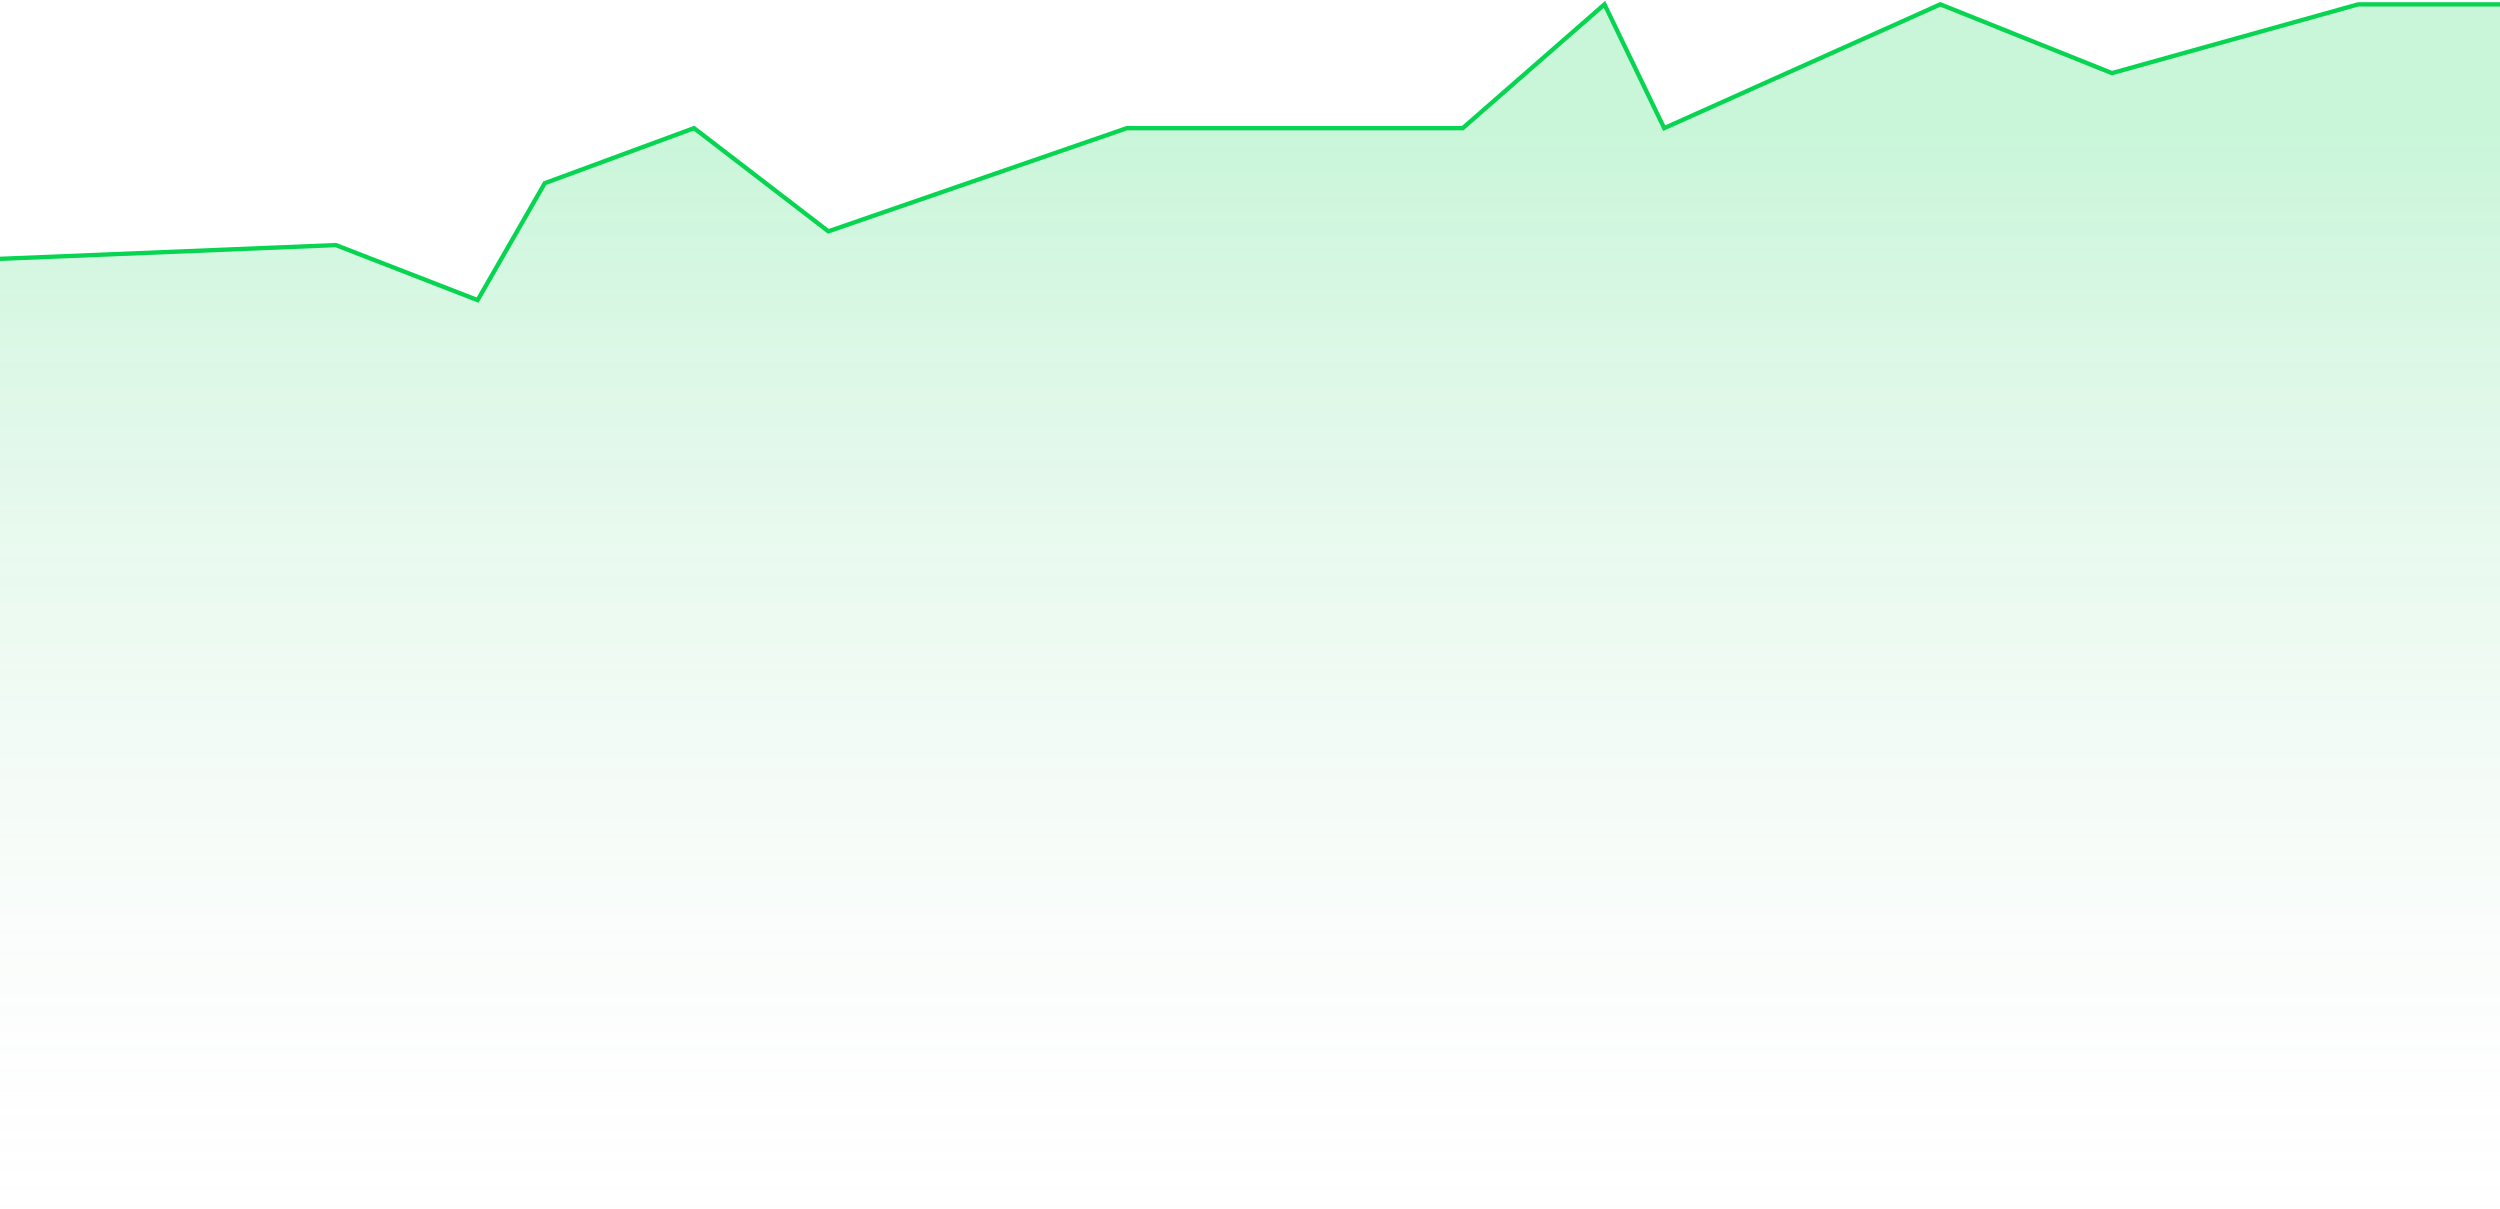
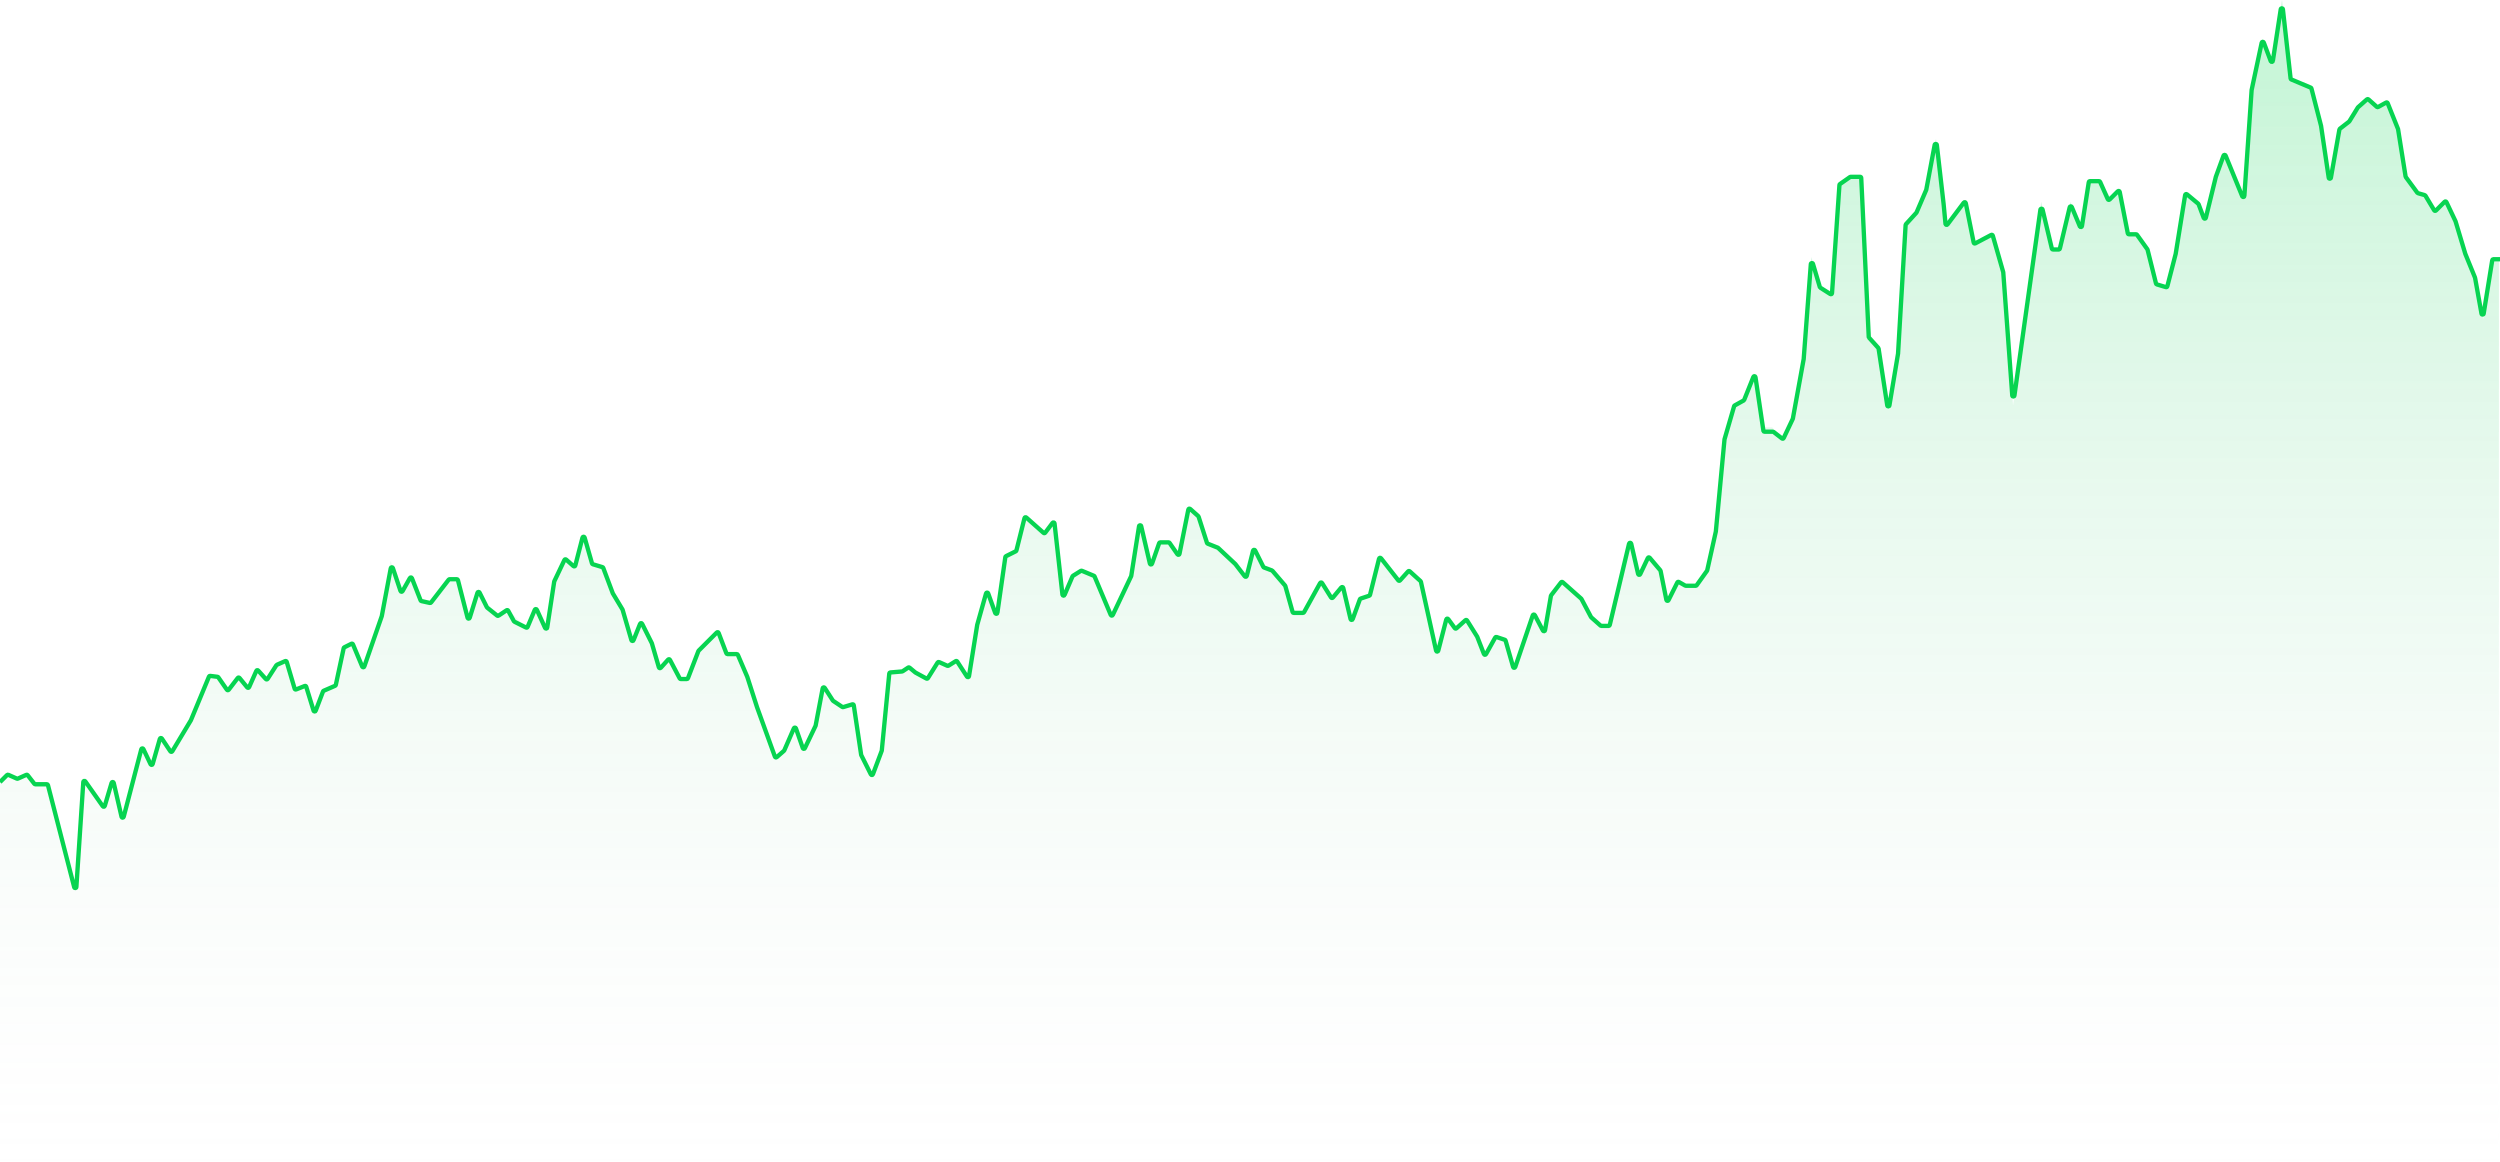
- <svg xmlns="http://www.w3.org/2000/svg" width="1152" height="557" viewBox="0 0 1152 557" fill="none">
-   <path opacity="0.221" fill-rule="evenodd" clip-rule="evenodd" d="M0 556.667L0 119.272L154.746 112.933L220.084 138.29L251.033 84.408L319.809 59.051L381.707 106.594L519.26 59.051H674.006L739.343 2L766.854 59.051L894.09 2L973.182 33.695L1086.66 2L1152 2V556.667" fill="url(#paint0_linear)" />
-   <path d="M0 119.272L154.746 112.933L220.084 138.29L251.033 84.408L319.809 59.051L381.707 106.594L519.26 59.051H674.006L739.343 2L766.854 59.051L894.09 2L973.182 33.695L1086.66 2L1152 2" stroke="#07D451" stroke-width="2" />
+ <svg xmlns="http://www.w3.org/2000/svg" width="1152" height="535" viewBox="0 0 1152 535" fill="none">
+   <path opacity="0.221" fill-rule="evenodd" clip-rule="evenodd" d="M0 535V360.388L3.498 357.389L7.997 358.888L11.995 357.389L15.993 361.887H21.491L34.985 409.872L38.483 358.888L47.979 371.384L52.477 358.888L56.975 378.382L65.472 343.393L70.469 353.39L74.468 340.394L78.966 345.892L88.462 331.897L96.458 311.903H100.456L105.454 317.401L109.952 311.903L113.951 317.401L118.948 309.404L122.947 312.902L127.445 306.405L131.943 304.905L136.441 317.401L140.939 315.902L144.937 328.898L149.435 318.901L153.933 315.902L157.931 299.407L162.929 296.408L167.927 306.405L176.423 283.412L179.922 258.419L184.92 272.415L189.418 265.917L193.916 276.914L197.914 278.913L206.91 267.917H211.408L215.407 285.411L220.404 272.415L224.403 278.913L229.4 283.412L233.898 280.413L241.895 288.91L246.893 280.413L251.391 288.91L255.889 267.917L260.387 258.419L264.885 260.919L269.383 246.423L273.381 260.919H277.38L282.377 274.414L286.376 280.413L291.374 296.408L295.372 286.911L300.37 294.908L304.368 308.904L308.866 302.906L313.364 312.403H317.862L321.86 299.407L330.856 291.909L335.854 301.406L339.853 302.906L344.85 312.403L357.345 348.891L361.843 346.392L366.341 334.896L370.839 346.392L376.337 332.896L379.335 316.401L388.331 326.898L393.329 324.399L396.828 348.891L401.826 356.889L407.323 346.392L409.822 309.404L414.32 308.904L418.818 306.405L426.815 312.403L433.312 304.905L437.31 306.405L441.308 304.905L445.807 312.902L449.805 288.91L454.303 272.415L459.8 283.412L463.299 255.42L468.297 252.921L471.795 237.426L480.791 246.423L486.289 240.425L490.287 274.414L494.285 266.417L498.284 263.418L503.781 264.917L512.278 283.412L521.274 266.417L525.272 240.425L530.27 260.919L534.268 249.922H539.266L543.264 255.42L547.762 234.427L552.26 237.426L556.758 249.922L565.754 255.42L574.251 266.417L578.249 252.921L582.747 262.418L587.245 263.418L592.243 269.916L596.241 283.412H601.239L604.738 274.414L609.236 268.416L613.734 275.414L618.232 271.415L623.23 286.411L626.728 275.414L632.226 272.915L635.724 255.42L644.72 268.416L649.218 263.418L654.716 269.916L662.712 301.406L666.711 283.412L671.209 288.91L675.707 286.411L680.205 292.409L684.703 303.405L689.201 293.409L694.199 295.408L697.697 307.404L706.693 283.412L712.191 291.909L715.19 275.414L720.187 268.416L728.184 275.414L733.182 284.911L741.678 288.91L750.674 249.422L755.172 264.418L759.67 257.42L764.668 263.418L768.666 276.414L773.164 267.917L777.662 270.916H780.161L786.659 264.418L790.657 245.923L794.655 199.938L799.153 186.942L803.651 184.443L808.149 171.946L812.647 196.939H816.646L821.144 202.437L827.141 190.441L831.139 160.95L834.638 118.463L839.136 132.959L844.134 134.958L847.632 84.974L852.63 81.475H857.128L861.126 154.952L866.124 160.95L870.622 188.441L875.12 163.449L878.619 102.968L883.117 97.47L887.115 88.472L892.113 63.98L896.611 104.467L905.607 92.971L909.605 112.965L918.601 108.466L923.599 126.461L927.597 186.942L940.592 92.971L945.09 114.464H949.088L954.086 92.971L958.584 105.967L962.582 83.474H967.58L972.76 91.472L976.576 88.472L981.074 107.467L985.572 108.466L990.07 116.964L993.569 130.959L998.567 132.459L1003.56 111.965L1007.06 89.472L1012.06 92.971L1016.56 100.969L1020.06 83.474L1025.06 71.978L1029.05 81.475L1034.05 91.472L1038.05 38.488L1042.55 17.994L1047.55 29.491L1051.54 0L1055.54 35.989L1065.04 40.487L1069.54 55.983L1073.53 83.474L1077.53 59.981L1083.53 54.983L1091.03 45.486L1095.52 48.985L1100.52 46.985L1105.52 59.981L1109.02 83.474L1113.02 88.972L1117.52 89.972L1122.51 97.47L1127.01 92.971L1131.51 100.969L1140.51 127.46L1144.5 146.954L1149 118.963H1151.5V535" fill="url(#paint0_linear)" />
+   <path d="M0 360.388L3.256 357.132C3.402 356.986 3.623 356.944 3.812 357.028L7.793 358.798C7.923 358.856 8.07 358.856 8.2 358.798L12.137 357.048C12.347 356.955 12.594 357.016 12.735 357.198L15.843 361.194C15.938 361.316 16.083 361.388 16.238 361.388H21.603C21.831 361.388 22.03 361.542 22.087 361.763L34.207 408.851C34.349 409.401 35.153 409.326 35.19 408.759L38.39 360.301C38.421 359.83 39.026 359.66 39.298 360.046L47.384 371.539C47.625 371.881 48.154 371.794 48.273 371.393L51.438 360.71C51.584 360.217 52.289 360.238 52.404 360.739L56.018 376.4C56.136 376.909 56.857 376.919 56.989 376.413L65.124 345.224C65.242 344.772 65.86 344.714 66.06 345.136L69.401 352.191C69.599 352.607 70.207 352.557 70.334 352.114L73.671 340.434C73.788 340.024 74.331 339.94 74.568 340.294L78.527 346.235C78.731 346.54 79.183 346.529 79.372 346.214L87.943 331.928C87.956 331.907 87.966 331.885 87.976 331.863L96.312 311.755C96.398 311.547 96.613 311.422 96.836 311.45L100.235 311.875C100.376 311.893 100.503 311.97 100.584 312.087L104.565 317.838C104.757 318.116 105.166 318.127 105.372 317.858L109.568 312.403C109.764 312.147 110.147 312.141 110.351 312.391L113.936 316.773C114.172 317.061 114.629 317 114.78 316.659L118.136 309.108C118.283 308.777 118.722 308.708 118.964 308.977L122.509 312.916C122.729 313.161 123.122 313.129 123.301 312.852L127.364 306.53C127.417 306.448 127.492 306.384 127.581 306.344L131.422 304.637C131.698 304.514 132.019 304.662 132.105 304.952L135.785 317.375C135.869 317.657 136.177 317.807 136.45 317.697L140.435 316.103C140.706 315.995 141.012 316.141 141.098 316.421L144.51 327.508C144.649 327.963 145.285 327.983 145.455 327.539L148.86 318.598C148.908 318.472 149.005 318.371 149.128 318.317L154.444 316.004C154.591 315.94 154.699 315.808 154.733 315.651L158.381 298.642C158.413 298.494 158.51 298.368 158.646 298.3L161.95 296.647C162.209 296.518 162.524 296.635 162.636 296.902L166.923 307.194C167.1 307.618 167.707 307.599 167.857 307.165L175.911 283.947C175.92 283.923 175.926 283.899 175.93 283.875L180.066 261.816C180.161 261.309 180.869 261.26 181.032 261.75L184.563 272.344C184.7 272.756 185.26 272.809 185.473 272.431L188.901 266.337C189.107 265.969 189.648 266.007 189.802 266.4L193.819 276.666C193.879 276.821 194.013 276.936 194.176 276.972L198.104 277.845C198.293 277.887 198.49 277.816 198.608 277.662L206.76 267.111C206.855 266.989 207.001 266.917 207.156 266.917H210.52C210.749 266.917 210.948 267.072 211.005 267.293L215.468 284.7C215.593 285.189 216.28 285.206 216.43 284.724L220.036 273.103C220.169 272.673 220.759 272.625 220.96 273.028L224.353 279.815C224.386 279.879 224.432 279.936 224.488 279.982L229.115 283.683C229.285 283.819 229.523 283.83 229.705 283.709L233.444 281.216C233.688 281.053 234.02 281.135 234.16 281.392L236.822 286.273C236.871 286.363 236.946 286.435 237.037 286.481L242.417 289.171C242.676 289.301 242.99 289.184 243.102 288.918L246.45 280.966C246.619 280.564 247.185 280.556 247.366 280.953L251.194 289.377C251.4 289.83 252.069 289.737 252.144 289.246L255.378 267.99C255.385 267.941 255.4 267.894 255.421 267.85L260.101 258.021C260.244 257.72 260.636 257.641 260.884 257.862L264.273 260.875C264.553 261.123 264.996 260.988 265.09 260.626L268.424 247.705C268.551 247.211 269.249 247.202 269.389 247.692L272.806 259.656C272.853 259.82 272.98 259.949 273.144 259.998L277.642 261.347C277.792 261.392 277.912 261.505 277.966 261.651L282.361 273.372C282.372 273.401 282.385 273.428 282.401 273.454L286.842 280.857C286.864 280.894 286.882 280.934 286.894 280.975L290.969 295.013C291.101 295.469 291.736 295.501 291.913 295.059L294.958 287.445C295.118 287.044 295.677 287.021 295.87 287.407L300.349 296.367C300.363 296.394 300.374 296.422 300.382 296.451L303.617 307.542C303.726 307.918 304.206 308.028 304.468 307.737L307.886 303.939C308.119 303.68 308.538 303.733 308.7 304.041L313.223 312.636C313.31 312.8 313.48 312.903 313.666 312.903H316.519C316.726 312.903 316.911 312.775 316.986 312.582L321.822 300.006C321.847 299.94 321.886 299.881 321.935 299.832L330.31 291.456C330.567 291.199 331.002 291.292 331.131 291.631L334.732 301.084C334.806 301.278 334.992 301.406 335.199 301.406H339.523C339.723 301.406 339.904 301.525 339.982 301.709L344.351 311.903L348.849 325.899L357.096 348.703C357.216 349.034 357.631 349.141 357.896 348.909L361.259 345.966C361.314 345.918 361.358 345.857 361.388 345.789L365.831 335.57C366.012 335.152 366.612 335.175 366.761 335.605L369.94 344.745C370.087 345.167 370.671 345.199 370.863 344.796L375.809 334.455C375.827 334.416 375.841 334.374 375.849 334.332L379.102 317.135C379.186 316.691 379.77 316.577 380.014 316.957L383.777 322.812C383.814 322.87 383.863 322.919 383.92 322.957L388.136 325.768C388.26 325.851 388.414 325.874 388.557 325.831L392.776 324.565C393.068 324.478 393.369 324.669 393.414 324.97L396.816 347.813C396.824 347.865 396.84 347.916 396.863 347.963L401.313 356.863C401.508 357.253 402.075 357.224 402.228 356.815L406.301 345.954C406.316 345.913 406.326 345.87 406.33 345.827L409.782 310.319C409.805 310.078 409.997 309.889 410.238 309.869L415.691 309.414C415.775 309.407 415.856 309.379 415.927 309.332L418.508 307.612C418.692 307.489 418.935 307.502 419.105 307.643L421.779 309.872C421.804 309.893 421.831 309.911 421.86 309.927L426.901 312.677C427.133 312.804 427.424 312.727 427.564 312.503L432.082 305.273C432.214 305.062 432.482 304.98 432.709 305.082L436.568 306.797C436.719 306.864 436.895 306.852 437.036 306.764L440.391 304.666C440.623 304.521 440.928 304.589 441.076 304.819L445.599 311.809C445.847 312.194 446.44 312.069 446.512 311.616L450.305 287.91L454.38 273.419C454.512 272.951 455.167 272.927 455.332 273.385L458.62 282.519C458.796 283.01 459.511 282.937 459.585 282.421L463.262 256.68C463.285 256.517 463.386 256.376 463.533 256.303L468.091 254.024C468.222 253.959 468.317 253.84 468.353 253.698L472.095 238.727C472.186 238.363 472.631 238.225 472.912 238.475L480.885 245.562C481.104 245.757 481.442 245.723 481.617 245.489L485.032 240.936C485.303 240.573 485.879 240.73 485.929 241.18L489.578 274.029C489.635 274.54 490.332 274.643 490.534 274.171L494.224 265.561C494.264 265.468 494.332 265.388 494.418 265.334L498.065 263.055C498.202 262.969 498.373 262.955 498.522 263.018L504.092 265.339C504.213 265.389 504.31 265.485 504.361 265.606L511.844 283.381C512.011 283.779 512.571 283.791 512.756 283.401L521.243 265.483C521.263 265.439 521.278 265.393 521.285 265.346L524.874 242.466C524.959 241.923 525.73 241.895 525.854 242.43L529.878 259.735C529.992 260.223 530.673 260.259 530.838 259.786L534.151 250.258C534.221 250.057 534.411 249.922 534.624 249.922H538.504C538.668 249.922 538.822 250.003 538.915 250.138L542.594 255.452C542.845 255.815 543.409 255.698 543.495 255.265L547.591 234.782C547.667 234.403 548.125 234.25 548.414 234.506L552.158 237.835C552.225 237.895 552.275 237.971 552.302 238.056L556.187 250.198C556.232 250.34 556.339 250.454 556.477 250.51L561.169 252.386C561.227 252.41 561.28 252.443 561.325 252.486L569.223 259.891C569.243 259.91 569.261 259.93 569.278 259.951L573.62 265.597C573.875 265.929 574.4 265.819 574.502 265.414L577.421 253.733C577.534 253.283 578.146 253.215 578.354 253.631L582.159 261.243C582.216 261.356 582.313 261.443 582.431 261.488L586.125 262.873C586.204 262.903 586.274 262.952 586.329 263.016L592.171 269.832C592.218 269.887 592.253 269.952 592.273 270.023L595.639 282.047C595.7 282.263 595.896 282.412 596.121 282.412H600.444C600.626 282.412 600.794 282.313 600.882 282.154L608.325 268.662C608.509 268.328 608.984 268.315 609.187 268.638L613.368 275.328C613.548 275.617 613.958 275.645 614.176 275.384L618.09 270.686C618.354 270.369 618.866 270.49 618.961 270.891L622.346 285.279C622.46 285.763 623.133 285.802 623.302 285.335L626.645 276.141C626.698 275.998 626.812 275.886 626.957 275.838L630.966 274.501C631.128 274.447 631.251 274.314 631.293 274.148L635.476 257.413C635.577 257.009 636.098 256.898 636.355 257.226L644.353 267.448C644.545 267.692 644.911 267.705 645.119 267.474L648.882 263.292C649.067 263.086 649.385 263.07 649.59 263.256L654.598 267.81C654.675 267.879 654.728 267.971 654.75 268.072L661.762 299.861C661.875 300.375 662.603 300.388 662.734 299.878L666.446 285.44C666.552 285.03 667.086 284.928 667.335 285.27L670.382 289.461C670.557 289.701 670.901 289.737 671.121 289.539L675.264 285.81C675.495 285.602 675.858 285.653 676.022 285.916L680.68 293.369C680.696 293.395 680.71 293.423 680.722 293.453L683.817 301.413C683.971 301.808 684.515 301.845 684.72 301.475L688.999 293.772C689.116 293.561 689.366 293.464 689.595 293.54L693.449 294.825C693.605 294.877 693.726 295.003 693.771 295.162L697.258 307.365C697.392 307.836 698.054 307.853 698.212 307.389L706.319 283.514C706.46 283.098 707.031 283.053 707.235 283.442L711.005 290.605C711.227 291.028 711.859 290.928 711.94 290.457L714.669 274.537C714.683 274.457 714.716 274.381 714.765 274.316L719.36 268.342C719.537 268.112 719.872 268.081 720.089 268.273L728.616 275.854C728.661 275.894 728.698 275.941 728.726 275.994L733.14 284.332C733.167 284.385 733.205 284.432 733.249 284.472L737.538 288.284C737.629 288.365 737.747 288.41 737.87 288.41H741.283C741.515 288.41 741.716 288.251 741.769 288.026L750.678 250.511C750.8 249.996 751.534 249.999 751.652 250.515L754.851 264.51C754.956 264.973 755.587 265.042 755.79 264.613L759.338 257.122C759.494 256.793 759.937 256.735 760.172 257.013L765.085 262.82C765.139 262.884 765.177 262.962 765.193 263.045L767.881 276.484C767.974 276.951 768.605 277.036 768.818 276.61L772.928 268.389C773.056 268.133 773.374 268.037 773.623 268.179L776.548 269.85C776.623 269.893 776.709 269.916 776.796 269.916H781.403C781.565 269.916 781.716 269.838 781.81 269.707L786.599 263.001C786.638 262.946 786.666 262.884 786.681 262.819L790.657 244.924L794.651 202.484C794.654 202.453 794.659 202.422 794.668 202.392L799.096 187.14C799.133 187.013 799.218 186.906 799.333 186.842L803.496 184.529C803.596 184.473 803.674 184.384 803.717 184.278L807.961 173.666C808.151 173.192 808.845 173.273 808.92 173.778L812.584 198.511C812.62 198.757 812.831 198.938 813.079 198.938H816.974C817.085 198.938 817.193 198.975 817.281 199.044L821.151 202.054C821.404 202.251 821.773 202.163 821.91 201.874L826.113 193C826.132 192.96 826.145 192.918 826.153 192.875L831.139 165.449L834.433 121.679C834.475 121.125 835.254 121.042 835.411 121.574L838.583 132.28C838.617 132.395 838.692 132.495 838.794 132.559L843.424 135.506C843.744 135.71 844.165 135.497 844.191 135.119L847.616 85.212C847.626 85.061 847.704 84.923 847.828 84.837L852.501 81.565C852.585 81.506 852.685 81.475 852.788 81.475H857.151C857.418 81.475 857.638 81.684 857.65 81.951L861.118 155.274C861.123 155.389 861.168 155.499 861.246 155.584L865.524 160.339C865.589 160.412 865.632 160.502 865.647 160.598L869.65 186.844C869.736 187.406 870.544 187.411 870.637 186.85L874.62 162.949L878.108 103.644C878.115 103.53 878.161 103.422 878.238 103.337L883.06 98.032C883.098 97.991 883.128 97.944 883.15 97.892L887.593 87.523C887.607 87.49 887.618 87.455 887.625 87.419L891.502 66.737C891.608 66.173 892.425 66.202 892.49 66.772L895.611 93.971L896.488 103.181C896.532 103.636 897.112 103.799 897.386 103.434L904.936 93.366C905.195 93.02 905.741 93.144 905.826 93.568L909.474 111.807C909.539 112.135 909.902 112.308 910.198 112.151L917.556 108.255C917.837 108.106 918.184 108.254 918.271 108.56L923.085 125.412C923.095 125.444 923.101 125.478 923.103 125.512L927.254 182.253C927.298 182.851 928.165 182.879 928.248 182.286L940.225 96.598C940.301 96.051 941.078 96.014 941.206 96.552L945.498 114.58C945.552 114.805 945.753 114.964 945.985 114.964H948.693C948.925 114.964 949.126 114.805 949.18 114.58L953.73 95.468C953.842 94.996 954.491 94.944 954.678 95.391L958.401 104.328C958.595 104.794 959.279 104.712 959.357 104.213L962.516 83.897C962.554 83.654 962.764 83.474 963.01 83.474H967.255C967.453 83.474 967.632 83.591 967.712 83.771L971.283 91.806C971.425 92.127 971.845 92.205 972.093 91.957L975.912 88.137C976.195 87.854 976.679 88.002 976.756 88.395L980.496 107.562C980.541 107.797 980.747 107.967 980.986 107.967H984.315C984.477 107.967 984.628 108.045 984.722 108.176L989.515 114.887C989.552 114.938 989.578 114.996 989.593 115.056L993.5 130.683C993.543 130.855 993.672 130.99 993.841 131.041L998.069 132.309C998.34 132.391 998.626 132.23 998.696 131.955L1002.56 116.964L1006.92 89.839C1006.99 89.457 1007.44 89.286 1007.74 89.535L1012.96 93.886C1013.03 93.942 1013.08 94.014 1013.11 94.095L1015.49 100.449C1015.66 100.91 1016.33 100.87 1016.44 100.392L1021.06 81.475L1024.61 71.695C1024.77 71.265 1025.37 71.254 1025.55 71.677L1033.24 90.481C1033.44 90.971 1034.16 90.854 1034.2 90.325L1037.55 41.487L1042.19 19.669C1042.3 19.18 1042.97 19.13 1043.15 19.598L1046.37 28.195C1046.55 28.677 1047.26 28.604 1047.33 28.095L1050.97 4.252C1051.06 3.674 1051.9 3.691 1051.96 4.272L1055.51 36.197C1055.53 36.377 1055.65 36.532 1055.81 36.603L1064.81 40.391C1064.95 40.452 1065.06 40.576 1065.1 40.728L1069.54 57.982L1073.08 81.925C1073.17 82.487 1073.97 82.498 1074.07 81.939L1078 59.671C1078.02 59.549 1078.09 59.44 1078.18 59.363L1082.46 56.038C1082.51 56.002 1082.55 55.957 1082.58 55.906L1086.49 49.547C1086.52 49.506 1086.55 49.468 1086.58 49.436L1090.69 45.781C1090.88 45.613 1091.17 45.613 1091.36 45.781L1095.26 49.249C1095.42 49.39 1095.65 49.416 1095.83 49.312L1099.53 47.261C1099.79 47.115 1100.12 47.233 1100.23 47.513L1105 59.43C1105.01 59.464 1105.02 59.5 1105.03 59.537L1108.5 81.355C1108.51 81.434 1108.54 81.508 1108.59 81.572L1113.92 88.834C1113.98 88.924 1114.07 88.989 1114.18 89.019L1117.33 89.918C1117.45 89.953 1117.55 90.033 1117.62 90.141L1121.68 96.921C1121.85 97.2 1122.24 97.247 1122.47 97.017L1126.51 92.973C1126.75 92.729 1127.17 92.8 1127.31 93.113L1131.49 101.934C1131.5 101.957 1131.51 101.98 1131.52 102.005L1136.01 116.964L1140.48 127.911C1140.5 127.944 1140.51 127.978 1140.51 128.012L1143.48 144.56C1143.58 145.114 1144.38 145.107 1144.47 144.551L1148.43 119.884C1148.47 119.641 1148.68 119.463 1148.93 119.463H1152" stroke="#07D451" stroke-width="2" />
  <defs>
-     <linearGradient id="paint0_linear" x1="57.632" y1="57.497" x2="57.632" y2="556.667" gradientUnits="userSpaceOnUse">
+     <linearGradient id="paint0_linear" x1="57.607" y1="35.986" x2="57.607" y2="535" gradientUnits="userSpaceOnUse">
      <stop stop-color="#07D451" />
      <stop offset="1" stop-color="#D8D8D8" stop-opacity="0.01" />
    </linearGradient>
  </defs>
</svg>
